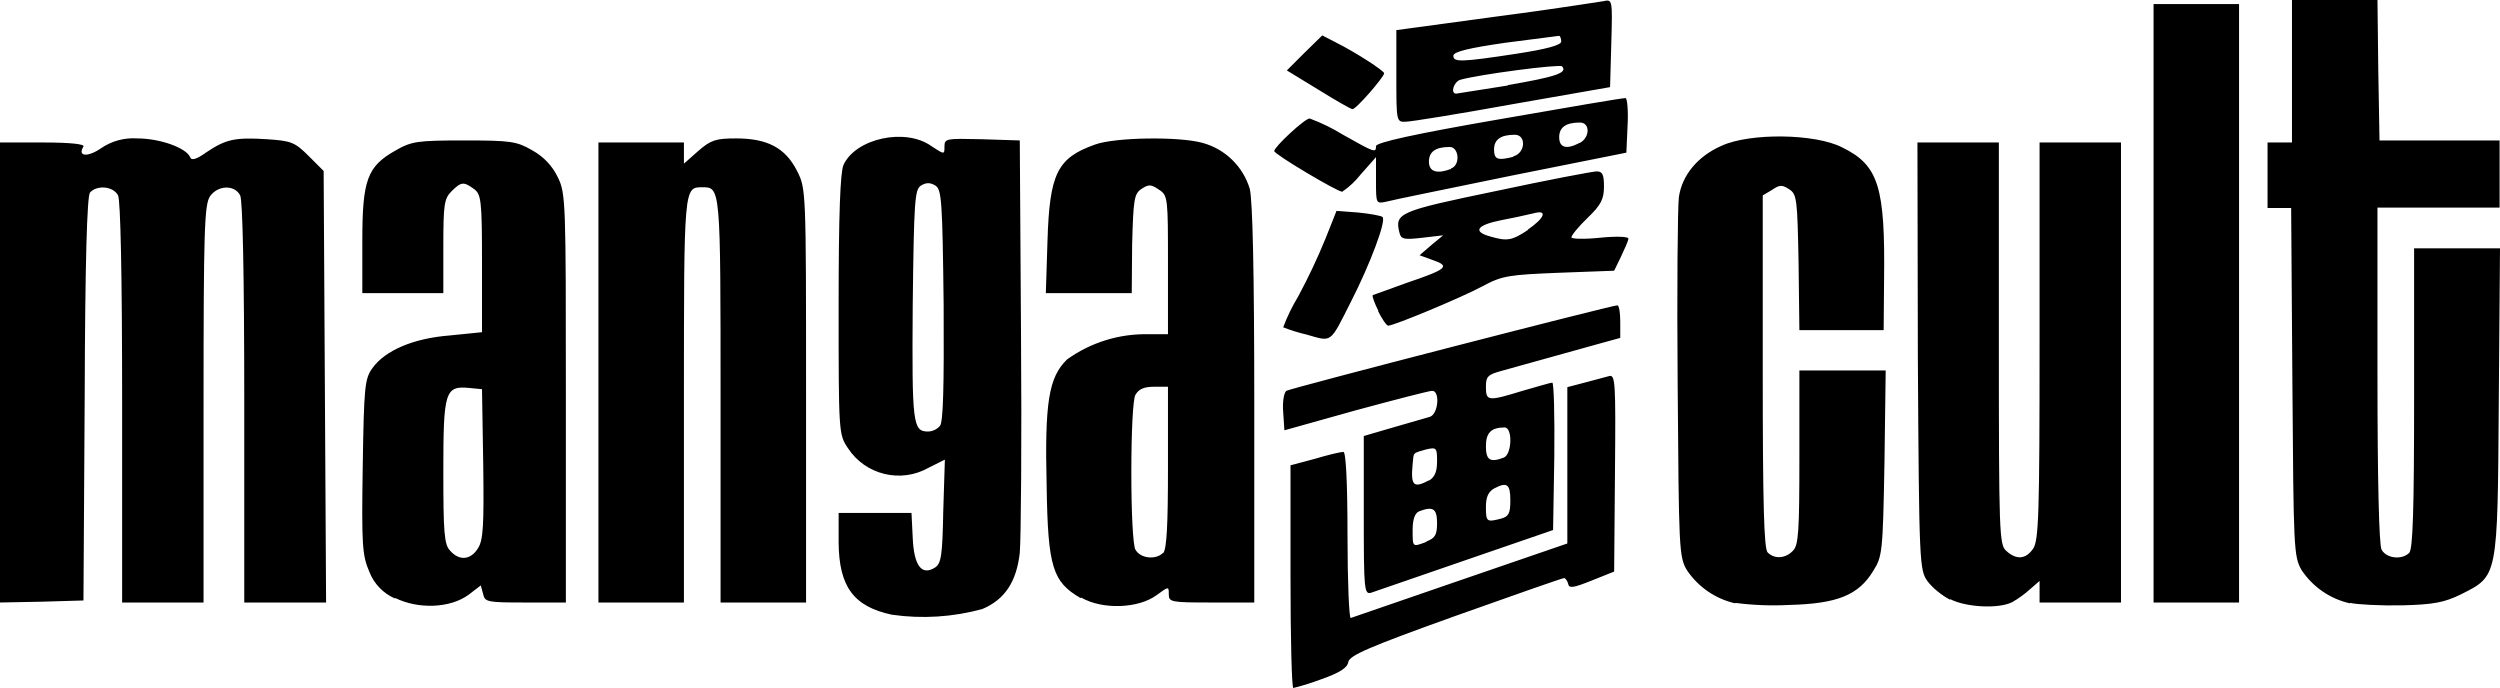
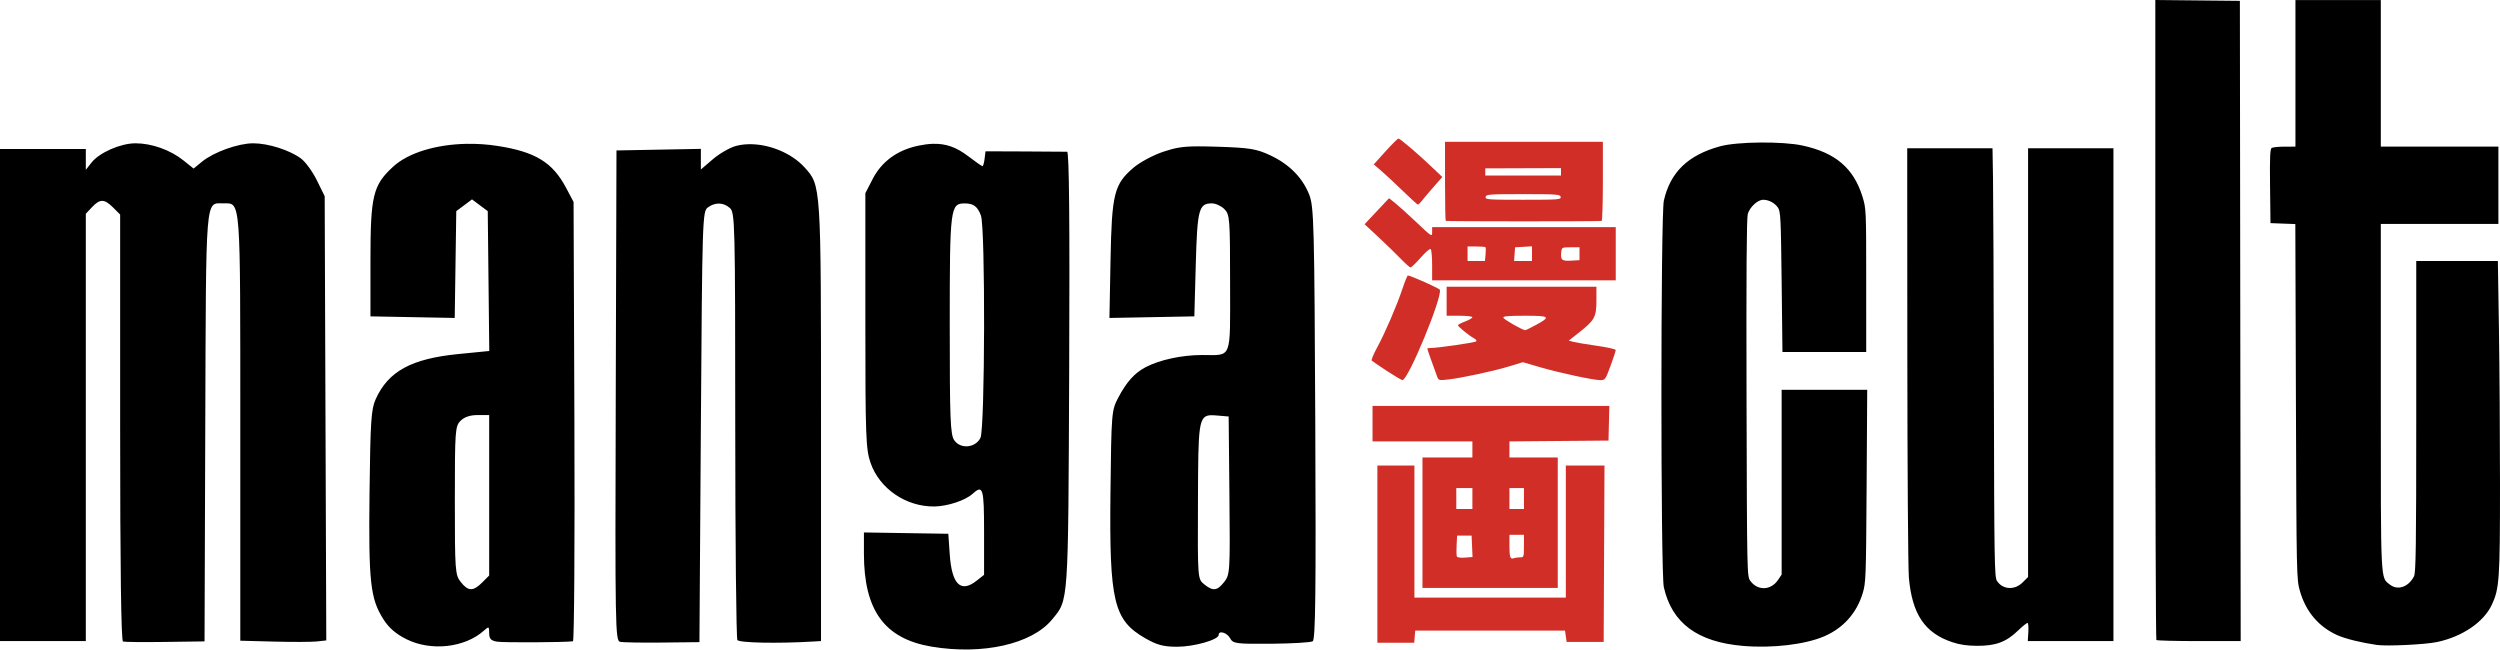
- <svg viewBox="0 0 614.1 169">
-   <path fill="currentColor" d="M317 141.7v-27.4l6-1.6c3.3-1 6.4-1.7 7-1.7.6 0 1 7.3 1 20.6 0 11.3.4 20.4.8 20.2l27-9.3 26.2-9V95.1l4.2-1.1 6-1.6c1.6-.5 1.7 1.2 1.5 23.7l-.2 24.3-5.5 2.2c-4.5 1.8-5.6 2-5.8.8-.2-.8-.7-1.4-1-1.4-.4 0-12.4 4.2-26.7 9.3-21.2 7.6-26 9.7-26.3 11.3-.2 1.4-2 2.6-6.5 4.2a63 63 0 0 1-7 2.2c-.4 0-.7-12.3-.7-27.3zm-97.9 9.3c-9.5-2-13-7-13.1-17.7V126h17.9l.3 6.1c.3 6.9 2.2 9.4 5.5 7.3 1.5-1 1.8-3 2-13.8l.4-12.7-4 2a14.9 14.9 0 0 1-19.8-4.8c-2.3-3.4-2.3-3.8-2.3-35.2 0-22.2.4-32.6 1.2-34.4 3-6.5 15.2-9.2 21.6-4.6C232 38 232 38 232 36s.4-2 9.2-1.8l9.3.3.3 47.5c.2 26.1 0 50.3-.3 53.8-.8 7.1-3.7 11.5-9.2 13.8a54.6 54.6 0 0 1-22.2 1.4zm11.8-46.4c.8-1 1-9.6.9-29.6-.3-25.7-.5-28.4-2-29.4-1.3-.8-2.3-.8-3.6 0-1.5 1-1.7 3.7-2 29.4-.2 29.2 0 31 3.8 31a4 4 0 0 0 2.9-1.4zM97 147a11.8 11.8 0 0 1-6.3-6.6c-1.7-4-1.9-6.4-1.6-25.7.3-19.8.5-21.7 2.4-24.3 3.1-4.3 10-7.3 19-8l7.9-.8V64.7c0-15.5-.2-17-2-18.3-2.5-1.8-3.1-1.8-5.5.6-1.8 1.8-2 3.3-2 13.5V72H89V59.2c0-15 1.2-18.3 8.1-22.2 4-2.3 5.4-2.5 16.9-2.5 11.4 0 12.9.2 16.7 2.4 2.9 1.6 5 3.9 6.3 6.6 2 4 2 6.2 2 54.3V148h-9.9c-9.2 0-10-.1-10.4-2l-.6-2.2-3 2.3c-4.5 3.3-12.3 3.6-18 .8zm20.4-12.3c1.3-2 1.5-5.5 1.3-20.7l-.3-18.4-3.1-.3c-6-.6-6.4.9-6.4 20.5 0 15 .2 18 1.7 19.5 2.2 2.5 5 2.3 6.8-.6zm148 12.2c-6.8-4-8-7.5-8.3-27.4-.5-20.7.5-26.8 5-31.2a33 33 0 0 1 20-6.2h4.8V65c0-16.3 0-17-2.2-18.4-1.9-1.3-2.5-1.4-4.3-.2-1.8 1.2-2 2.5-2.3 13.5L278 72h-21.1l.4-12.7c.5-16.7 2.4-20.5 11.7-23.8 5-1.8 20.7-2 26.4-.4A16.7 16.7 0 0 1 307 46.4c.7 3 1.1 20.5 1.1 53V148h-10.5c-9.9 0-10.5-.1-10.5-2 0-2 0-2-3 .2-4.5 3.3-13.3 3.6-18.5.6zm20.3-11c.9-.9 1.2-7 1.2-21V95h-3.5c-2.4 0-3.7.6-4.5 2-.6 1-1 9.1-1 19s.4 18 1 19c1.2 2.2 5 2.6 6.8.8zm140.5 12.3a19.5 19.5 0 0 1-11.8-8.1c-2-3.3-2-5.4-2.3-45.5-.2-23.1 0-44 .3-46.2.8-5.4 4.6-10 10.5-12.6 7-3.2 23-3 29.6.4 9 4.4 10.6 9.7 10.3 32.8l-.1 12.1H442l-.2-16.6c-.3-15.5-.4-16.8-2.3-18-1.8-1.2-2.4-1.1-4.3.2L433 48v43.3c0 32.3.3 43.5 1.2 44.4 1.7 1.7 4.4 1.5 6.2-.4 1.4-1.3 1.6-4.8 1.6-23V91h21.2l-.3 22.7c-.4 21.9-.5 23-2.8 26.6-3.6 5.9-8.8 8-20.6 8.3a73 73 0 0 1-13.2-.5zm52.8-.9c-2-1-4.4-3-5.5-4.5-2-2.8-2.1-4-2.4-55.3L471 35h20v49.3c0 46.6.1 49.5 1.8 51 2.5 2.3 4.8 2.1 6.6-.5 1.4-2 1.6-8.5 1.6-51V35h20v113h-20v-5.3l-2.3 2a25.3 25.3 0 0 1-4.4 3.2c-3.3 1.7-11.3 1.3-15.2-.7zm98.2.9a19.4 19.4 0 0 1-11.8-8.1c-2-3.4-2-5.3-2.3-46.3l-.3-42.7H557V35h6V0h21l.2 17.2.3 17.3H614V51h-30v41c0 26.5.4 41.8 1 43 1.2 2.2 5 2.6 6.8.8.9-.9 1.2-10.7 1.2-38V61h21.1l-.3 37.7c-.3 43.5-.2 42.7-9.3 47.3-4.1 2-6.7 2.5-14.5 2.7-5.2.1-11-.2-12.7-.6zM0 91.5V35h10.6c6.7 0 10.3.4 9.9 1-1.5 2.4.9 2.7 4.2.5a14 14 0 0 1 9-2.5c5.6 0 12 2.3 13 4.6.3.9 1.5.6 4-1.2 4.8-3.2 7-3.7 14.9-3.2 5.9.4 6.8.7 10.2 4.1l3.7 3.7.3 53 .3 53H60V99c0-32-.4-49.8-1-51-1.4-2.7-5.5-2.5-7.4.2-1.4 2-1.6 8.5-1.6 51V148H30V99c0-32-.4-49.8-1-51-1.2-2.3-5.2-2.6-6.9-.7-.7 1-1.2 16.3-1.3 50.8l-.3 49.4-10.2.3L0 148zm147 0V35h21v5.2l3.5-3.1c3.1-2.7 4.3-3.1 9.3-3.1 7.7 0 12.1 2.3 15 8 2.2 4.4 2.2 4.5 2.2 55.2V148h-21V98.2c0-52.4 0-52.2-4.5-52.2s-4.5-.2-4.5 52.2V148h-21V91.5zm382-17V1h21v147h-21zm-194 52.1v-19.5l7.2-2.1 9-2.6c2.1-.6 2.6-6.4.6-6.4-.7 0-9.2 2.2-18.8 4.8l-17.5 4.9-.3-4.5c-.2-2.6.2-4.8.8-5.2 1.2-.7 79.9-21 81.3-21 .4 0 .7 1.8.7 4v4l-5.8 1.6a6759.4 6759.4 0 0 0-23 6.4c-3.7 1-4.2 1.4-4.2 4 0 3.6.5 3.6 9 1 3.6-1 6.8-2 7.3-2 .4 0 .6 8.2.5 18.1l-.3 18.1-21.5 7.4-23.2 8c-1.7.5-1.8-.8-1.8-19zm15.4 6.4c2.1-.8 2.6-1.6 2.6-4.5 0-3.6-1-4.2-4.4-2.9-1 .4-1.6 1.9-1.6 4.5 0 4.4-.1 4.3 3.4 3zm18.3-5.6c1.9-.5 2.3-1.3 2.3-4.5 0-4-.8-4.6-4-2.9-1.4.8-2 2.1-2 4.5 0 3.7.2 3.8 3.7 2.9zm-17.6-9.4c1.3-.8 1.9-2.1 1.9-4.6 0-3.4-.1-3.6-2.7-3-3.4 1-3 .6-3.3 3.6-.5 5.3.2 6 4 4zm18.3-5.6c2-.8 2.2-7.4.2-7.4-3.3 0-4.6 1.3-4.6 4.6 0 3.4 1 4.1 4.4 2.8zM321 82.2a42 42 0 0 1-5.8-1.8 45 45 0 0 1 3.7-7.6 150 150 0 0 0 6.7-14.2l2.7-6.8 5.3.4c3 .3 5.7.8 6 1.1 1 .9-3.1 11.7-7.7 20.7-5.3 10.5-4.6 10-10.9 8.2zm17.6-5.8c-1-2-1.6-3.7-1.4-3.9l8.3-3c10-3.4 10.8-4.1 6.5-5.6l-3.3-1.2 2.9-2.5 2.9-2.4-5.1.6c-4.4.5-5.2.4-5.6-1.1-1.3-5-.3-5.4 23.8-10.4 12.6-2.7 23.7-4.8 24.6-4.8 1.4 0 1.8.7 1.8 3.7 0 3.1-.7 4.5-4 7.7-2.2 2.1-4 4.3-4 4.8 0 .4 3.1.5 7 .1s7-.3 7 .2-.9 2.5-1.8 4.4l-1.7 3.5-13.5.5c-12.3.5-14 .7-18.8 3.3C359 73.1 342.4 80 341 80c-.4 0-1.5-1.6-2.5-3.6zm36.7-20c4.1-2.8 5-5 1.4-4a183 183 0 0 1-8 1.7c-6 1.2-7 2.8-2.6 4 4.1 1.2 5.3 1 9.2-1.6zm-37.3-12v-5.8l-3.8 4.3a20 20 0 0 1-4.5 4.2c-1.2 0-16.7-9.2-16.7-10 0-1 7.5-8 8.7-8a46 46 0 0 1 8.2 4c7.8 4.4 8.1 4.5 8.1 2.8 0-.9 9.5-3 30.3-6.6 16.6-2.9 30.6-5.3 31-5.2.4 0 .7 3 .5 6.7l-.3 6.7-28 5.6c-15.5 3.2-29.4 6-30.8 6.4-2.7.6-2.7.6-2.7-5.1zm18.4-3c2.4-.8 2-5.3-.3-5.3-3.5 0-5.1 1.2-5.1 3.6 0 2.5 2 3.1 5.4 1.8zm15.3-3c3-.7 3.3-5.3.4-5.3-3.5 0-5.1 1.2-5.1 3.6 0 2.5.9 2.8 4.8 1.8zm16.4-3.3c2.5-1.4 2.5-5 0-5-3.5 0-5.1 1.2-5.1 3.6 0 2.6 1.8 3.1 5 1.4zM343 18.7V7.4l24.3-3.3A1055 1055 0 0 0 393.8.3c2.3-.5 2.3-.5 2 10.3l-.3 10.8-24 4.2c-13.2 2.4-25 4.3-26.2 4.3-2.3.1-2.3-.1-2.3-11.2zm27.4 2.2c11.6-2 14.8-3 13.3-4.6-.7-.6-20.5 2-25 3.3-1.6.5-2.5 3.4-1 3.4l12.7-2zm2.1-7.7c7.2-1.1 11-2.1 11-3 0-.6-.2-1.3-.5-1.4l-13.2 1.7c-9 1.3-12.8 2.2-12.8 3.2 0 1.6 1.8 1.6 15.5-.5zM323.8 22l-7.7-4.7 4.3-4.3 4.4-4.3 3.3 1.7c5 2.5 11.9 7 11.9 7.6 0 .9-7 9-7.8 8.8-.4 0-4.2-2.2-8.4-4.8z" />
+ <svg xmlns="http://www.w3.org/2000/svg" viewBox="0 0 1552.16 403.253">
+   <path fill="currentColor" d="M1338.16 0v198.35c0 109.092.3 198.649.666 199.015.367.367 12.292.668 26.502.668h25.836l-.252-198.75-.252-198.75-26.25-.267zm87 .033v91l-6.75.016c-3.712.008-7.321.377-8.02.82-.977.621-1.207 6.058-1 23.734l.27 22.93 7.713.291 7.713.291.367 110.21c.362 108.35.404 110.331 2.467 117.564 3.687 12.927 11.738 22.378 23.492 27.576 4.888 2.161 14.472 4.516 24.248 5.957 6.17.909 30.27-.26 37.5-1.82 15.747-3.397 28.842-12.32 33.912-23.106 4.692-9.981 5.088-15.77 5.088-74.387 0-30.111-.298-73.722-.662-96.912l-.664-42.164h-50.674v96.549c0 80.723-.23 96.992-1.398 99.252-3.45 6.67-10.108 8.948-14.973 5.121-5.883-4.627-5.629.631-5.629-116.39V139.032h73v-48h-73v-91h-26.5zm-332.31 88.455c-9.882.091-19.535.88-24.834 2.324-19.956 5.443-30.96 16.048-34.989 33.721-2 8.773-2.021 231.082-.023 240 4.995 22.293 20.867 34.074 49.156 36.487 18.2 1.551 38.536-.847 50.412-5.946 11.811-5.07 20.137-14.38 23.893-26.715 1.986-6.521 2.096-9.503 2.451-66.576l.371-59.75h-53.127v114.703l-2.25 3.328c-4.426 6.548-12.552 6.853-17.156.645-2.091-2.82-2.094-2.967-2.39-113.5-.205-76.15.034-111.824.767-114.354 1.243-4.291 6.153-8.822 9.558-8.822 3.517 0 7.213 1.969 9.208 4.904 1.598 2.352 1.81 6.687 2.263 46.096l.5 43.5h52l-.002-44.5c0-43.8-.039-44.618-2.334-52-5.5-17.69-16.767-27.27-37.271-31.691-6.212-1.34-16.322-1.945-26.203-1.854zm-1008.73.479c-9.272 0-22.434 5.779-27.326 11.998l-3.512 4.465V92.52H0v305.488h53.283V132.709l3.862-4.11c4.913-5.23 7.664-5.179 13.091.249l4.36 4.359v132.252c0 86.469.613 132.456 1.773 132.844.976.326 12.764.44 26.197.254l24.424-.338.455-132.742c.502-146.222-.065-139.213 11.264-139.213 10.873 0 10.482-5.215 10.482 139.71v131.819l20.87.55c11.478.304 23.49.263 26.693-.091l5.824-.645-.496-137.892-.496-137.89-4.832-9.84c-2.658-5.413-7.116-11.529-9.904-13.59-7.049-5.211-20.314-9.428-29.66-9.428-9.307 0-24.563 5.487-31.819 11.443l-5.174 4.246-6.37-5.11c-8.033-6.44-19.653-10.58-29.706-10.58zm494.922.328c-2.746.095-5.682.489-8.898 1.16-13.022 2.718-22.747 9.816-28.338 20.682l-4.537 8.816v79.084c0 71.955.29 79.922 3.238 88.373 5.591 16.034 22 27.242 39.594 27.043 8.08-.091 19.14-3.724 23.584-7.746 6.646-6.015 7.29-3.921 7.29 23.68v26.511l-4.68 3.682c-9.817 7.722-15.343 2.294-16.632-16.338l-.889-12.838-26.197-.414-26.197-.412v13.203c0 35.193 12.816 52.794 42.006 57.692 31.656 5.311 62.193-1.548 74.76-16.793 10.373-12.585 10.051-7.908 10.67-154.957.388-92.528-.014-135.452-1.27-135.512-1.012-.046-12.83-.124-26.262-.178l-24.42-.094-.562 4.618c-.31 2.54-.902 4.619-1.317 4.619-.415 0-4.376-2.766-8.802-6.145-7.362-5.619-13.903-8.02-22.141-7.736zm-289.309.006c-18.91.348-36.233 5.502-45.685 14.215-12.508 11.53-14.045 17.905-14.045 58.271v34.633l26.158.492 26.158.49.483-33.158.484-33.16 4.885-3.644 4.883-3.645 4.884 3.647 4.885 3.644.475 43.414.474 43.416-19.125 1.889c-29.295 2.894-43.635 10.735-51.435 28.123-2.772 6.18-3.264 13.694-3.78 57.723-.652 55.723.469 65.987 8.612 78.828 3.388 5.342 7.742 9.11 14.305 12.38 15.34 7.644 36.388 5.269 48.222-5.44 2.925-2.647 3.14-2.533 3.14 1.651 0 3.519 1.06 4.672 4.884 5.317 3.856.65 40.903.474 47.138-.223.773-.086 1.173-61.499.89-136.472l-.517-136.315-4.709-8.88c-8.327-15.707-19.07-22.257-42.457-25.893a112.108 112.108 0 0 0-19.207-1.303zm175.28.232c-2.826.049-5.56.403-8.112 1.09-3.768 1.015-10.205 4.716-14.304 8.225l-7.455 6.38V92.425l-26.198.492-26.197.492-.453 152.168c-.43 143.859-.284 152.209 2.664 152.899 1.715.399 13.508.61 26.207.465l23.09-.262.887-133.686c.861-129.743.99-133.76 4.336-136.207 4.574-3.344 9.746-3.185 13.73.42 3.09 2.797 3.25 9.322 3.275 134.54.015 72.38.615 132.51 1.332 133.624 1.142 1.772 25.09 2.246 47.04.932l4.882-.293v-135.55c0-148.358.072-147.293-10.35-158.676-8.182-8.938-22.131-14.46-34.374-14.25zm279.1 1.334c-9.981.006-14.396.853-21.792 3.315-6.265 2.085-14.605 6.542-18.533 9.904-12.078 10.339-13.522 16.12-14.3 57.305l-.68 36.015 26.355-.492 26.356-.494.888-32.146c.95-34.392 1.9-38.008 9.987-38.008 2.322 0 5.82 1.597 7.773 3.55 3.354 3.355 3.553 5.92 3.553 45.989 0 48.449 1.515 44.581-17.461 44.615-12.553.022-26.135 2.948-34.934 7.525-6.899 3.59-11.911 9.18-17.117 19.094-4.083 7.777-4.211 9.37-4.762 58.983-.75 67.589 1.986 79.001 21.625 90.265 7.299 4.186 11.266 5.241 19.733 5.256 10.456.016 25.812-4.343 25.812-7.328 0-2.99 5.231-1.483 7.123 2.053 1.787 3.338 3.56 3.575 25.502 3.406 12.97-.1 24.57-.79 25.776-1.535 1.716-1.062 2.062-30.42 1.593-135.284-.549-122.88-.856-134.585-3.73-141.912-4.187-10.674-12.442-19.015-24.295-24.548-8.485-3.962-12.733-4.655-32.32-5.282-4.88-.156-8.826-.248-12.153-.246zm440.009 1.166.07 128.25c.039 70.538.473 132.805.965 138.373 2.002 22.644 9.85 34.338 26.87 40.032 4.721 1.58 9.142 2.236 15.345 2.28 11.555.085 18.198-2.355 25.398-9.33 2.916-2.823 5.658-5.017 6.094-4.872.436.144.64 2.74.451 5.765l-.341 5.502h53.185v-306h-53v266.2l-3.4 3.4c-4.943 4.942-12.345 4.49-15.924-.973-1.537-2.345-1.693-11.902-1.9-116.84-.125-62.858-.368-122.724-.543-133.037l-.319-18.75H1210.6zm-585.033 34.26c5.346.037 7.799 1.882 9.92 7.461 2.823 7.425 2.55 132.533-.301 138.15-3.157 6.219-12.307 7.054-16.21 1.48-2.476-3.533-2.835-12.623-2.835-71.636 0-73 .315-75.515 9.426-75.455zM296.607 257.695h7.106v99.623l-4.361 4.36c-5.577 5.576-8.693 5.5-13.272-.32-3.508-4.46-3.682-6.832-3.682-50.618 0-43.57.184-46.123 3.553-49.492 2.368-2.368 5.92-3.553 10.656-3.553zm455.807.096c1.217.01 2.61.136 4.203.27l6.215.523.473 49.012c.456 47.382.349 49.168-3.237 53.726h-.002c-4.382 5.571-6.962 5.868-12.443 1.43-4.057-3.285-4.057-3.295-3.854-51.896.2-47.59.127-53.14 8.645-53.065z" />
+   <path fill="#d12e27" d="M855.16 344.033v-55h23v82h94v-82h24.017l-.259 54.75-.258 54.75h-23l-.5-3.5-.5-3.5h-93l-.31 3.75-.311 3.75h-22.88Zm28-19.5v-40.5h31v-10h-62v-22h147.017l-.26 10.75-.26 10.75-30.749.264-30.748.265v9.971h30v81h-84zm30.793 14.645-.293-6.645h-9l-.304 5.888c-.168 3.238-.11 6.396.129 7.016.266.693 2.234.986 5.097.758l4.664-.37zm29.788 6.855c2.328 0 2.419-.263 2.419-7v-7h-9v6.833c0 7.176.503 8.571 2.78 7.698.76-.293 2.471-.531 3.801-.531zm-29.581-36.5v-6.5h-10v13h10zm32 0v-6.5h-9v13h9zm-85.172-79.29c-4.77-3.14-8.972-6.013-9.338-6.382-.367-.37 1.122-3.97 3.308-8 5.027-9.265 12.191-25.882 15.771-36.578 1.519-4.538 3.024-8.247 3.346-8.244 1.724.02 19.586 7.998 19.88 8.88 1.583 4.748-19.728 56.203-23.223 56.074-.59-.023-4.975-2.61-9.744-5.75zm31.323 3.666c-2.223-5.905-6.151-17.038-6.151-17.436 0-.242 1.012-.438 2.25-.435 4.224.012 27.247-3.326 28.107-4.074.472-.41-.203-1.31-1.5-2.001-2.888-1.538-9.815-7.2-9.84-8.045-.01-.337 2.008-1.387 4.483-2.332 2.475-.945 4.5-2.132 4.5-2.636 0-.505-3.6-.917-8-.917h-8v-18h93v8.655c0 10.172-1.093 12.142-11.094 19.999l-6.091 4.786 2.842.769c1.564.423 8.13 1.52 14.593 2.44 6.462.919 11.75 2.111 11.75 2.65 0 .538-1.463 4.963-3.25 9.833-3.102 8.452-3.387 8.856-6.25 8.854-4.39-.003-25.376-4.506-37.587-8.065l-10.587-3.085-8.527 2.6c-9.705 2.961-29.385 7.191-37.971 8.162-5.449.617-5.833.518-6.677-1.722zm61.287-32.155c9.45-5.126 8.728-5.721-6.938-5.721-10.487 0-13.571.29-13.255 1.25.378 1.146 12.065 7.786 13.592 7.721.364-.015 3.335-1.478 6.601-3.25zm-64.438-37.162c0-5.193-.418-9.7-.929-10.015-.51-.316-3.31 2.133-6.222 5.44-2.912 3.309-5.72 6.016-6.242 6.016-.52 0-3.233-2.384-6.027-5.297-2.794-2.914-9.005-8.949-13.803-13.411l-8.722-8.114 7.593-8.078 7.593-8.078 3.73 2.955c2.052 1.625 8.073 7.064 13.38 12.086 9.49 8.982 9.649 9.081 9.649 6.034v-3.097h114v33h-114Zm33.176-6.611c.213-2.229.185-4.254-.062-4.5-.246-.247-2.848-.448-5.781-.448h-5.333v9h10.79zm28.824-.5v-4.553l-5.25.302-5.25.303-.308 4.25-.307 4.25h11.115zm29.5.051v-4h-5.5c-5.297 0-5.512.105-5.825 2.835-.576 5.027.282 5.8 6.063 5.468l5.262-.303v-4zm-83.063-20.396c-.24-.24-.437-11.387-.437-24.77V88.032h98v24.5c0 13.475-.338 24.554-.75 24.62-2.285.364-96.449.349-96.813-.015zm71.372-14.854c-.31-1.606-2.226-1.75-23.31-1.75s-23 .144-23.31 1.75c-.312 1.627 1.328 1.75 23.31 1.75 21.983 0 23.624-.123 23.31-1.75zm.19-15.615v-2.294l-23.5.08-23.5.08v4.45l23.5-.011 23.5-.011v-2.294zm-98 12.063c-4.674-4.55-10.691-10.161-13.37-12.469l-4.872-4.194 7.227-8.017c3.975-4.41 7.618-8.018 8.096-8.018 1.035 0 11.934 9.294 20.855 17.783l6.385 6.076-5.41 6.16c-2.976 3.387-6.235 7.244-7.244 8.57-1.008 1.326-2.133 2.405-2.5 2.397-.366-.007-4.491-3.737-9.166-8.288z" />
</svg>
